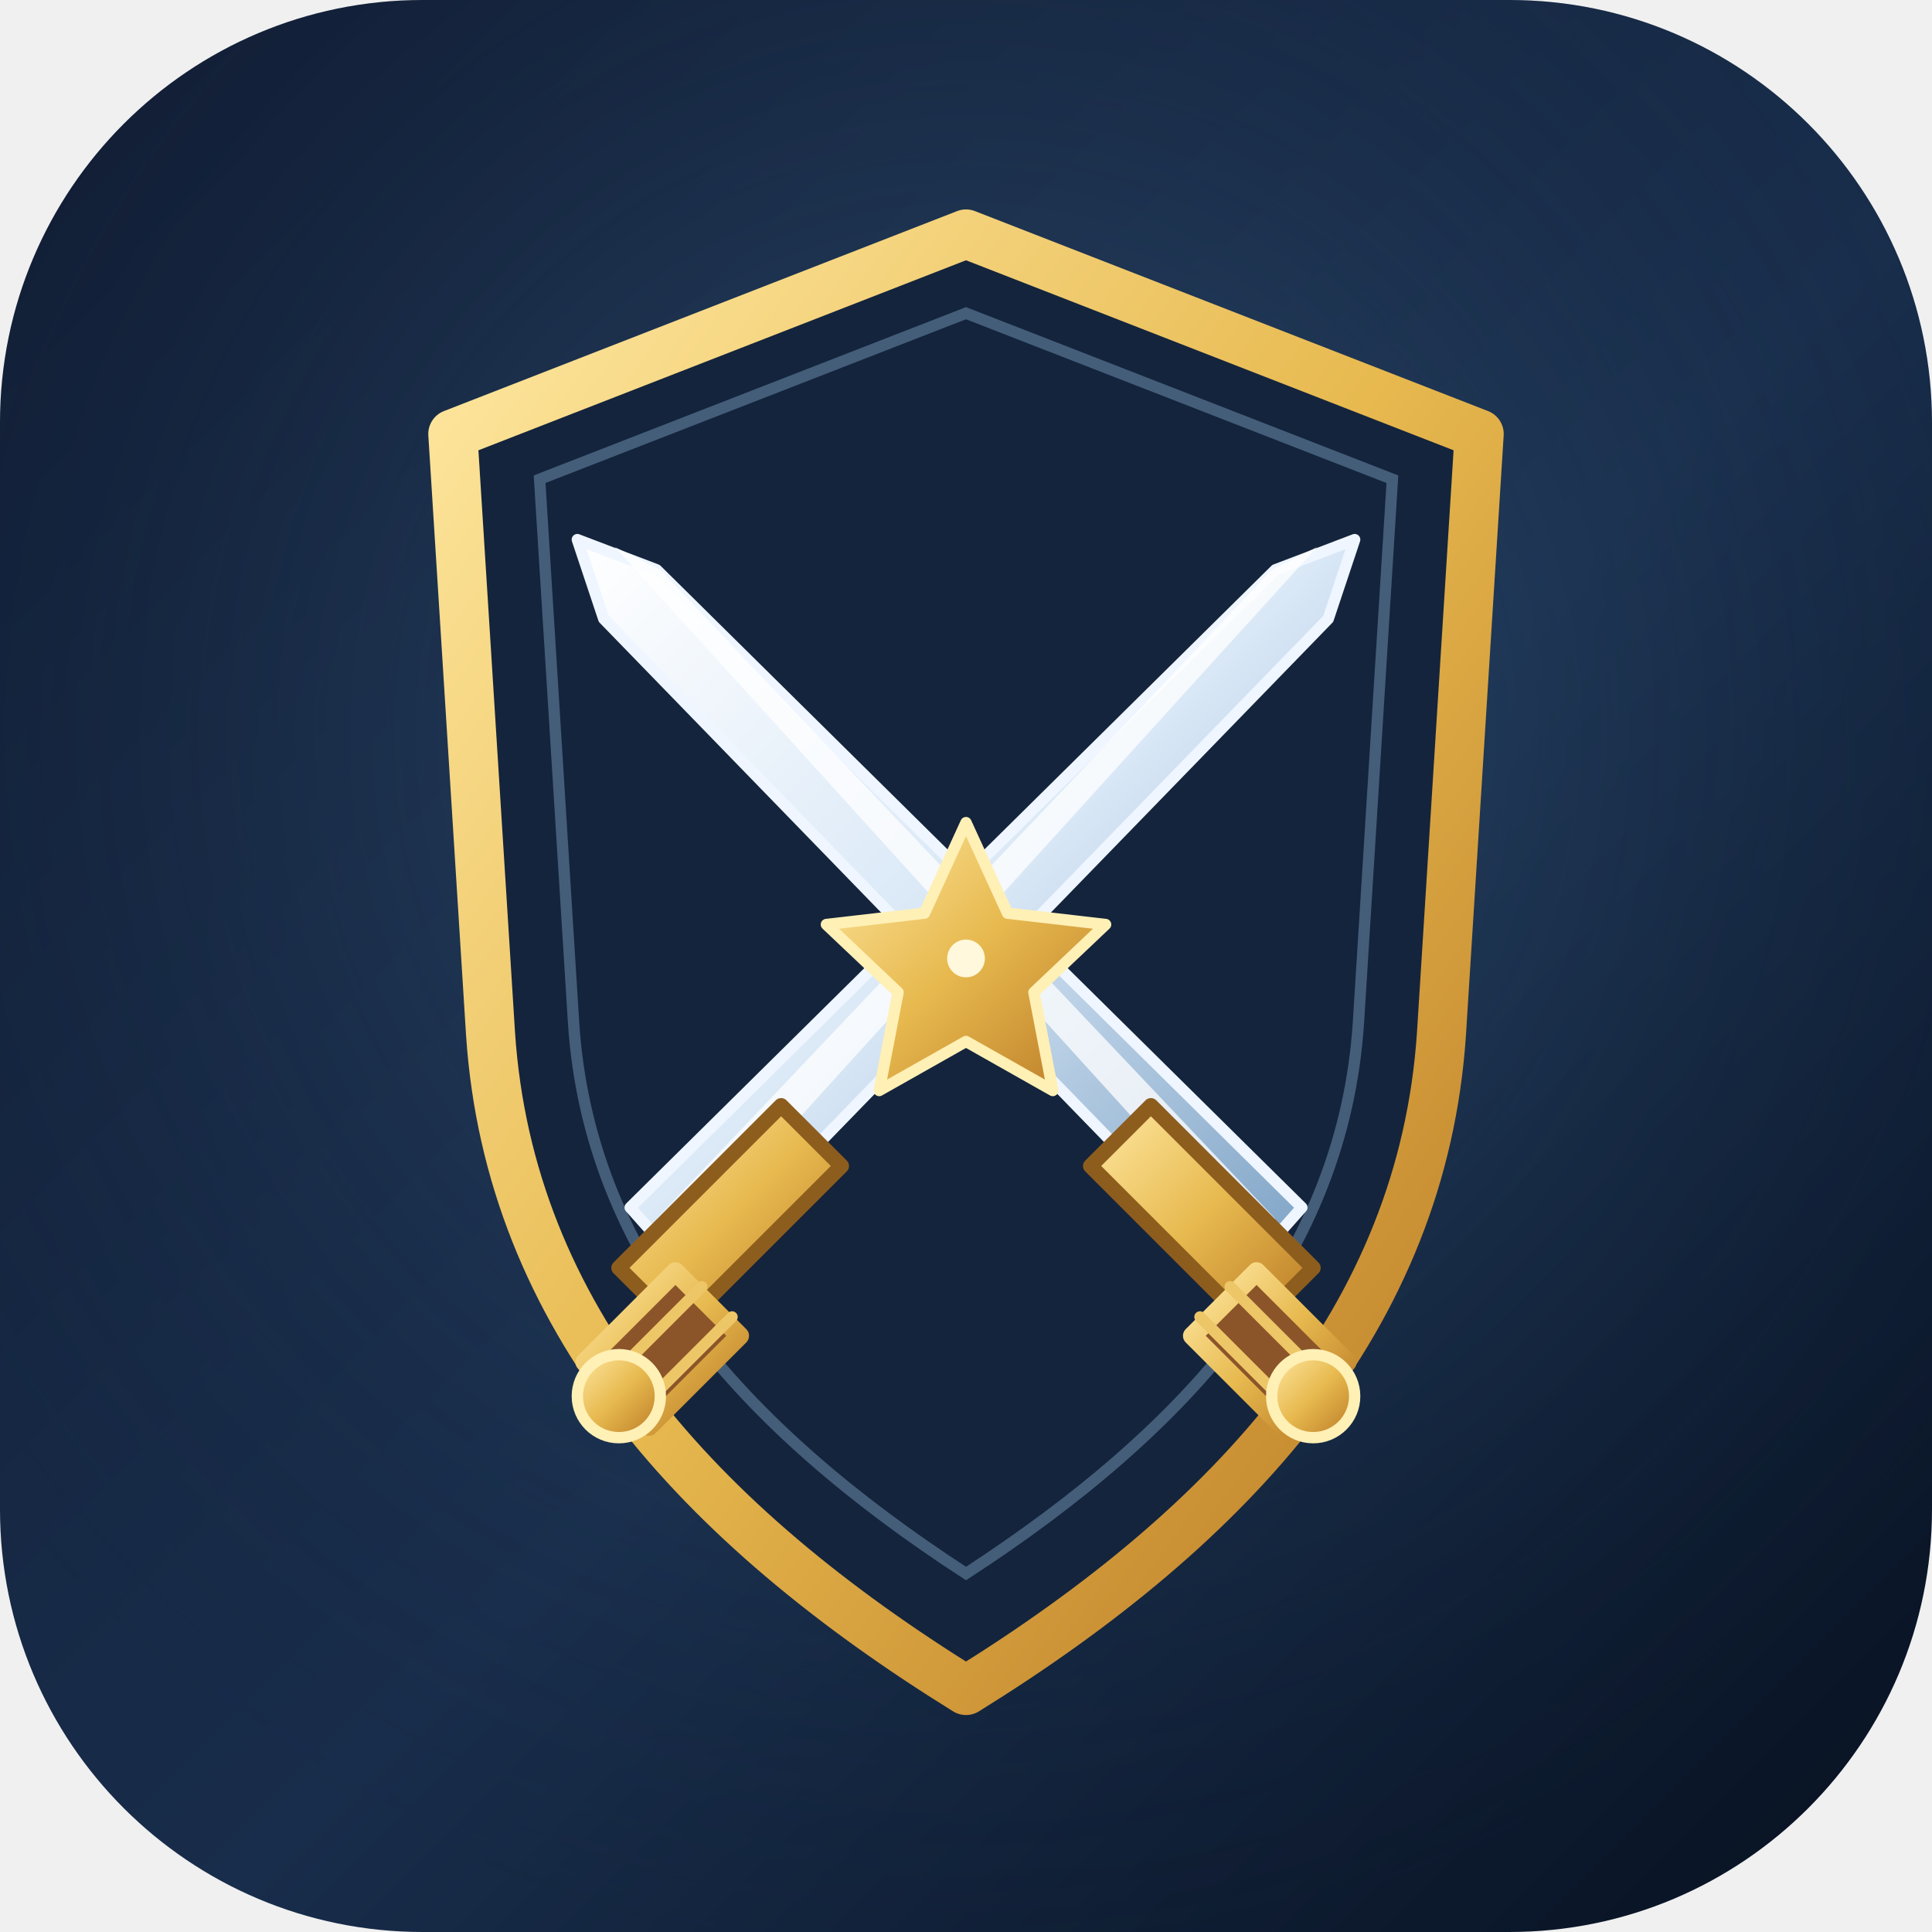
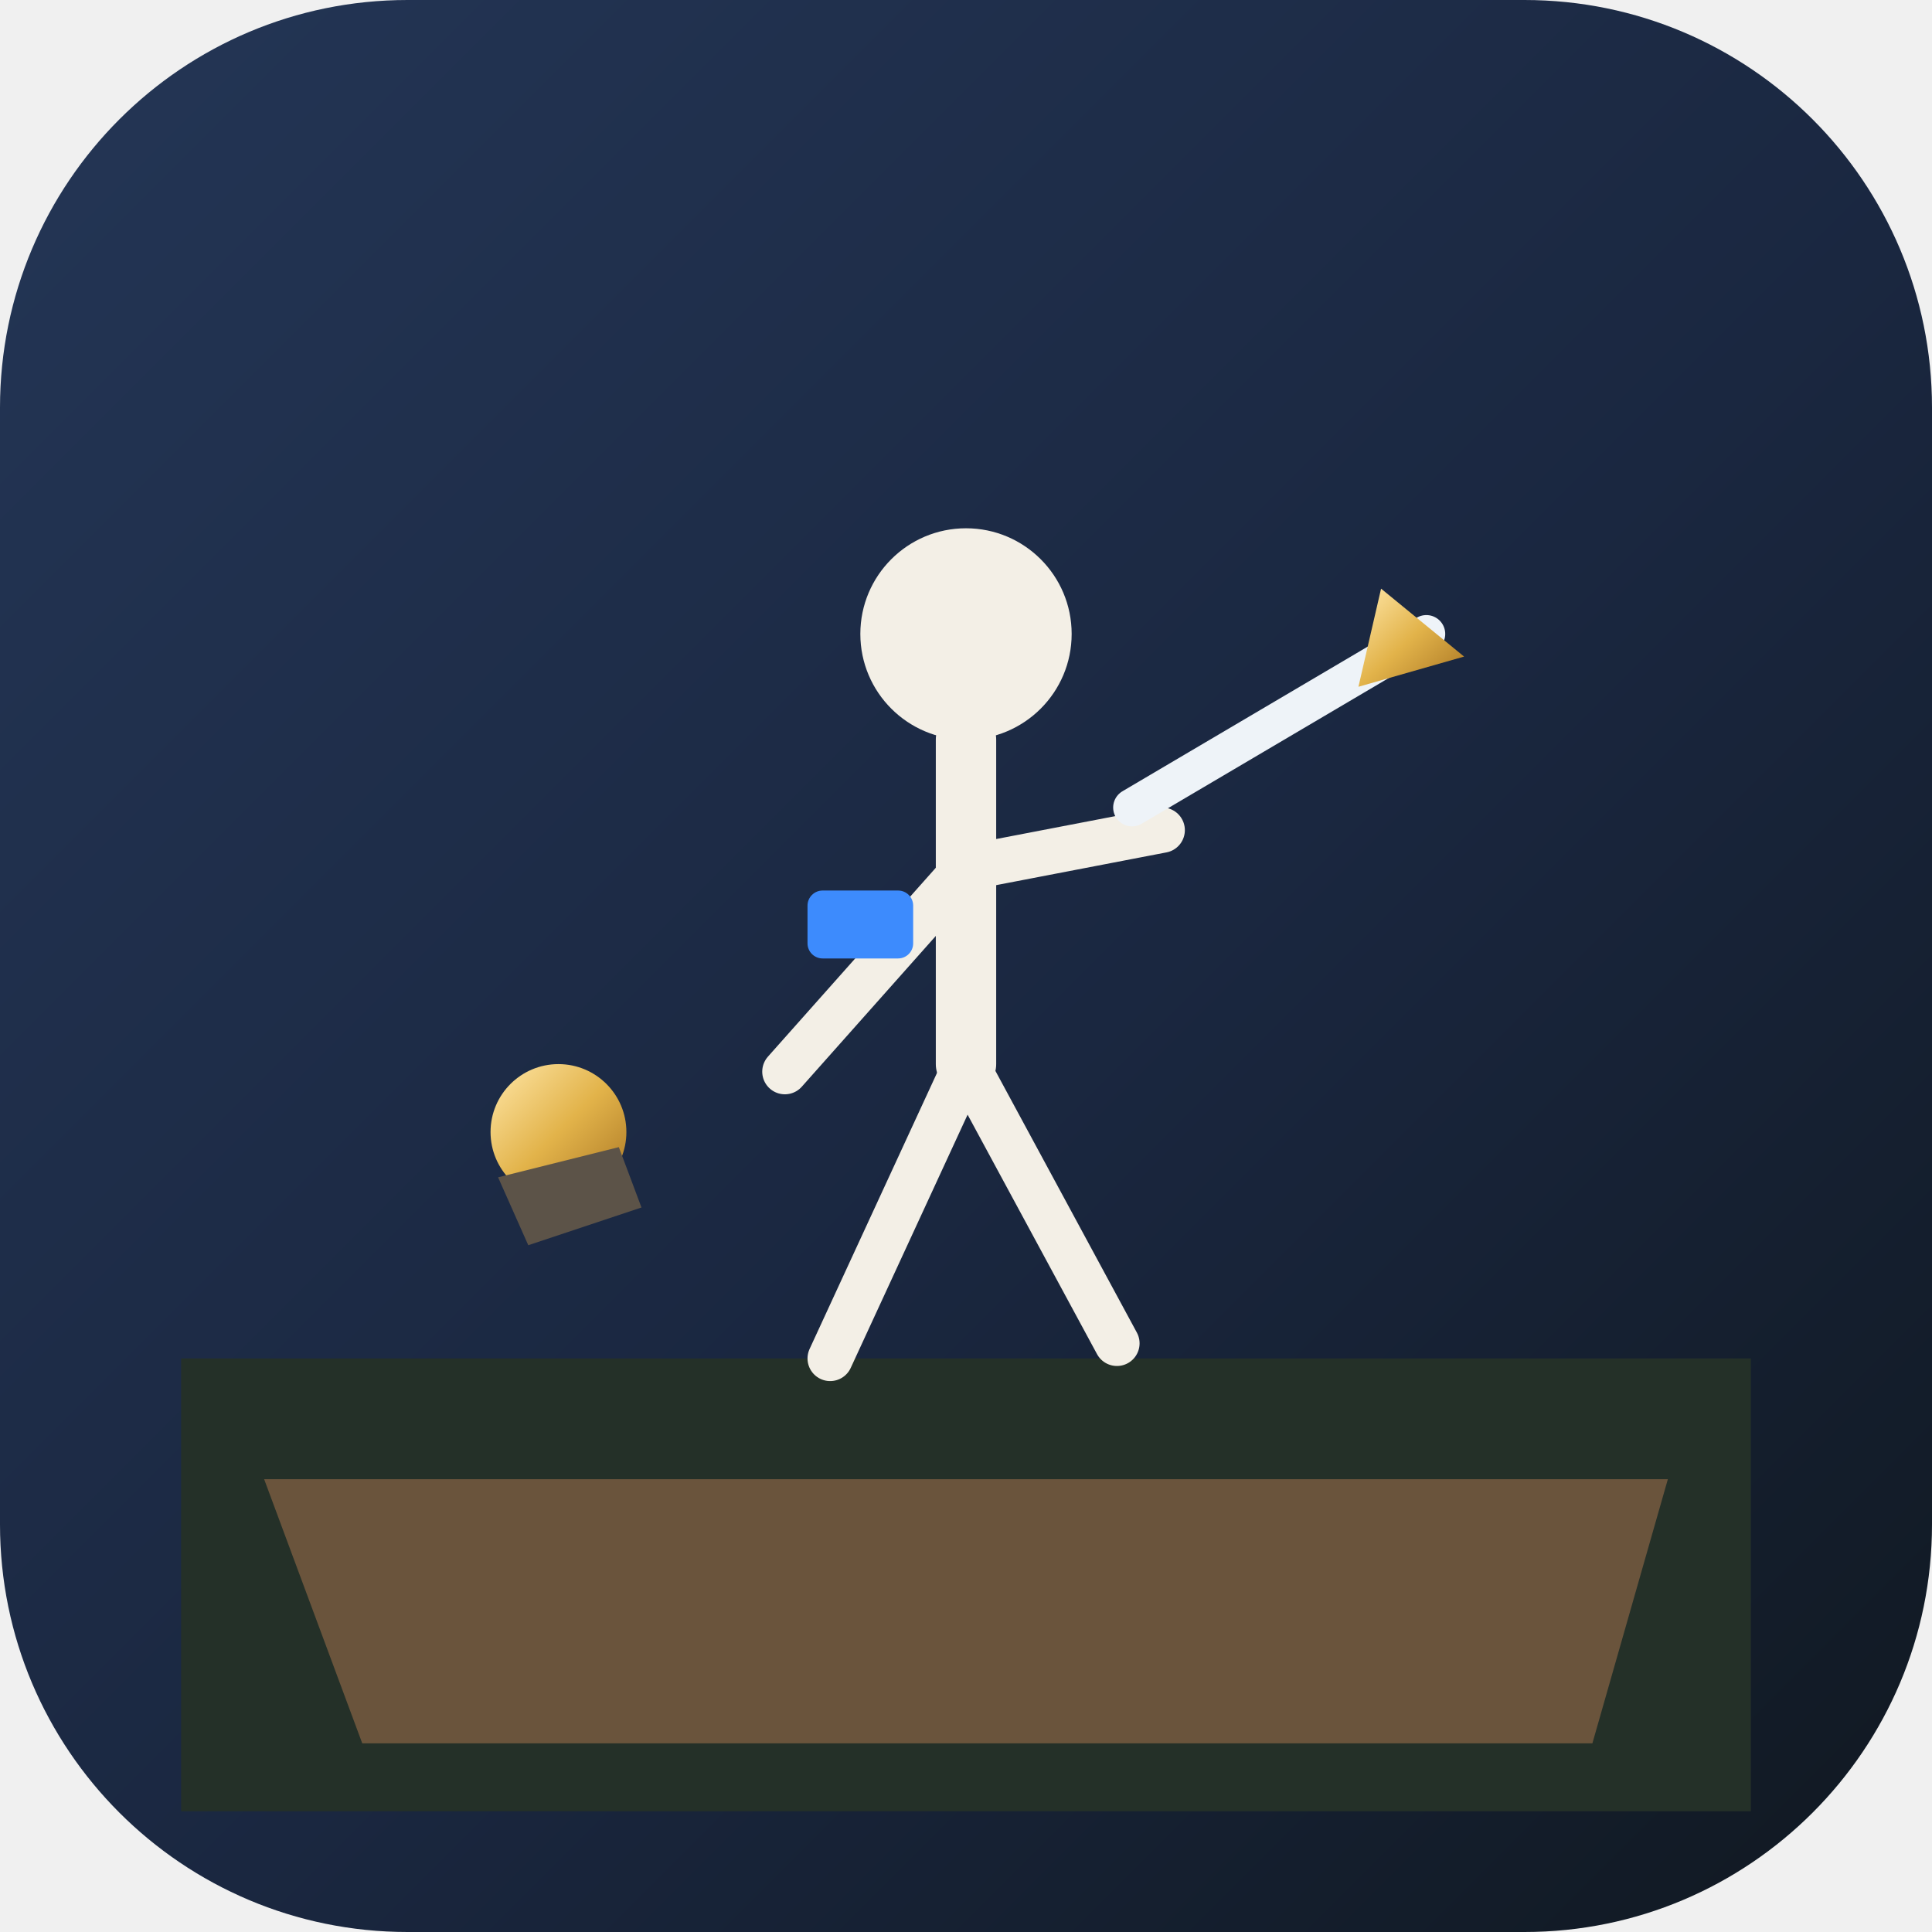
<svg xmlns="http://www.w3.org/2000/svg" width="512" height="512" viewBox="0 0 512 512">
  <defs>
    <linearGradient id="bg" x1="0" y1="0" x2="1" y2="1">
-       <stop offset="0" stop-color="#101b32" />
-       <stop offset="0.55" stop-color="#182d4b" />
-       <stop offset="1" stop-color="#07101f" />
-     </linearGradient>
-     <linearGradient id="steel" x1="0" y1="0" x2="1" y2="1">
-       <stop offset="0" stop-color="#ffffff" />
-       <stop offset="0.48" stop-color="#dbe9f7" />
-       <stop offset="1" stop-color="#7da2c5" />
+       <stop offset="0" stop-color="#243656" />
+       <stop offset="0.55" stop-color="#1a2740" />
+       <stop offset="1" stop-color="#101820" />
    </linearGradient>
    <linearGradient id="gold" x1="0" y1="0" x2="1" y2="1">
-       <stop offset="0" stop-color="#ffe9a3" />
-       <stop offset="0.5" stop-color="#e7b94f" />
-       <stop offset="1" stop-color="#b97824" />
+       <stop offset="0" stop-color="#ffe7a8" />
+       <stop offset="0.5" stop-color="#e2b34a" />
+       <stop offset="1" stop-color="#a87422" />
    </linearGradient>
-     <radialGradient id="glow" cx="50%" cy="38%" r="64%">
-       <stop offset="0" stop-color="#4f80ab" stop-opacity=".42" />
-       <stop offset="1" stop-color="#13243b" stop-opacity="0" />
-     </radialGradient>
  </defs>
-   <rect width="512" height="512" rx="112" fill="url(#bg)" />
-   <rect width="512" height="512" rx="112" fill="url(#glow)" />
-   <path d="M256 62 392 115 382 274c-5 75-55 130-126 174-71-44-121-99-126-174L120 115Z" fill="#14243c" stroke="url(#gold)" stroke-width="13" stroke-linejoin="round" />
-   <path d="M256 83 369 127 360 271c-4 61-44 107-104 146-60-39-100-85-104-146l-9-144Z" fill="none" stroke="#54718f" stroke-width="3" opacity=".75" />
-   <path d="M153 143 174 151 345 320 329 338 160 164Z" fill="url(#steel)" stroke="#eff6ff" stroke-width="3" stroke-linejoin="round" />
-   <path d="M359 143 338 151 167 320 183 338 352 164Z" fill="url(#steel)" stroke="#eff6ff" stroke-width="3" stroke-linejoin="round" />
-   <path d="M163 145 175 151 338 323 329 328Z" fill="#ffffff" opacity=".76" />
-   <path d="M349 145 337 151 174 323 183 328Z" fill="#ffffff" opacity=".76" />
-   <path d="M305 293 348 336 332 352 289 309Z" fill="url(#gold)" stroke="#8d5d1e" stroke-width="4" stroke-linejoin="round" />
-   <path d="M207 293 164 336 180 352 223 309Z" fill="url(#gold)" stroke="#8d5d1e" stroke-width="4" stroke-linejoin="round" />
-   <path d="M333 337 357 361 340 378 316 354Z" fill="#8b5529" stroke="url(#gold)" stroke-width="5" stroke-linejoin="round" />
-   <path d="M179 337 155 361 172 378 196 354Z" fill="#8b5529" stroke="url(#gold)" stroke-width="5" stroke-linejoin="round" />
-   <path d="M318 349 346 377M326 341 354 369M194 349 166 377M186 341 158 369" stroke="#edc667" stroke-width="3" stroke-linecap="round" />
-   <circle cx="348" cy="370" r="11" fill="url(#gold)" stroke="#fff0b6" stroke-width="3" />
-   <circle cx="164" cy="370" r="11" fill="url(#gold)" stroke="#fff0b6" stroke-width="3" />
-   <path d="M256 218 267 242 293 245 274 263 279 289 256 276 233 289 238 263 219 245 245 242Z" fill="url(#gold)" stroke="#fff0b6" stroke-width="3" stroke-linejoin="round" />
-   <circle cx="256" cy="254" r="5" fill="#fff8dc" />
+   <rect width="512" height="512" rx="108" fill="url(#bg)" />
+   <path d="M48 360h416v120H48z" fill="#243028" />
+   <path d="M70 392h372l-20 70H96z" fill="#6a543c" />
+   <circle cx="256" cy="168" r="28" fill="#f3efe6" />
+   <path d="M256 196v86" stroke="#f3efe6" stroke-width="16" stroke-linecap="round" />
+   <path d="M256 230l-48 54M256 230l52-10" stroke="#f3efe6" stroke-width="12" stroke-linecap="round" />
+   <path d="M256 282l-36 78M256 282l40 74" stroke="#f3efe6" stroke-width="12" stroke-linecap="round" />
+   <path d="M300 214l78-46" stroke="#eef3f8" stroke-width="10" stroke-linecap="round" />
+   <path d="M366 156l22 18-28 8z" fill="url(#gold)" />
+   <rect x="214" y="236" width="28" height="18" rx="4" fill="#3d8bfd" />
+   <circle cx="148" cy="300" r="18" fill="url(#gold)" />
+   <path d="M132 312l32-8 6 16-30 10z" fill="#5c5348" />
</svg>
